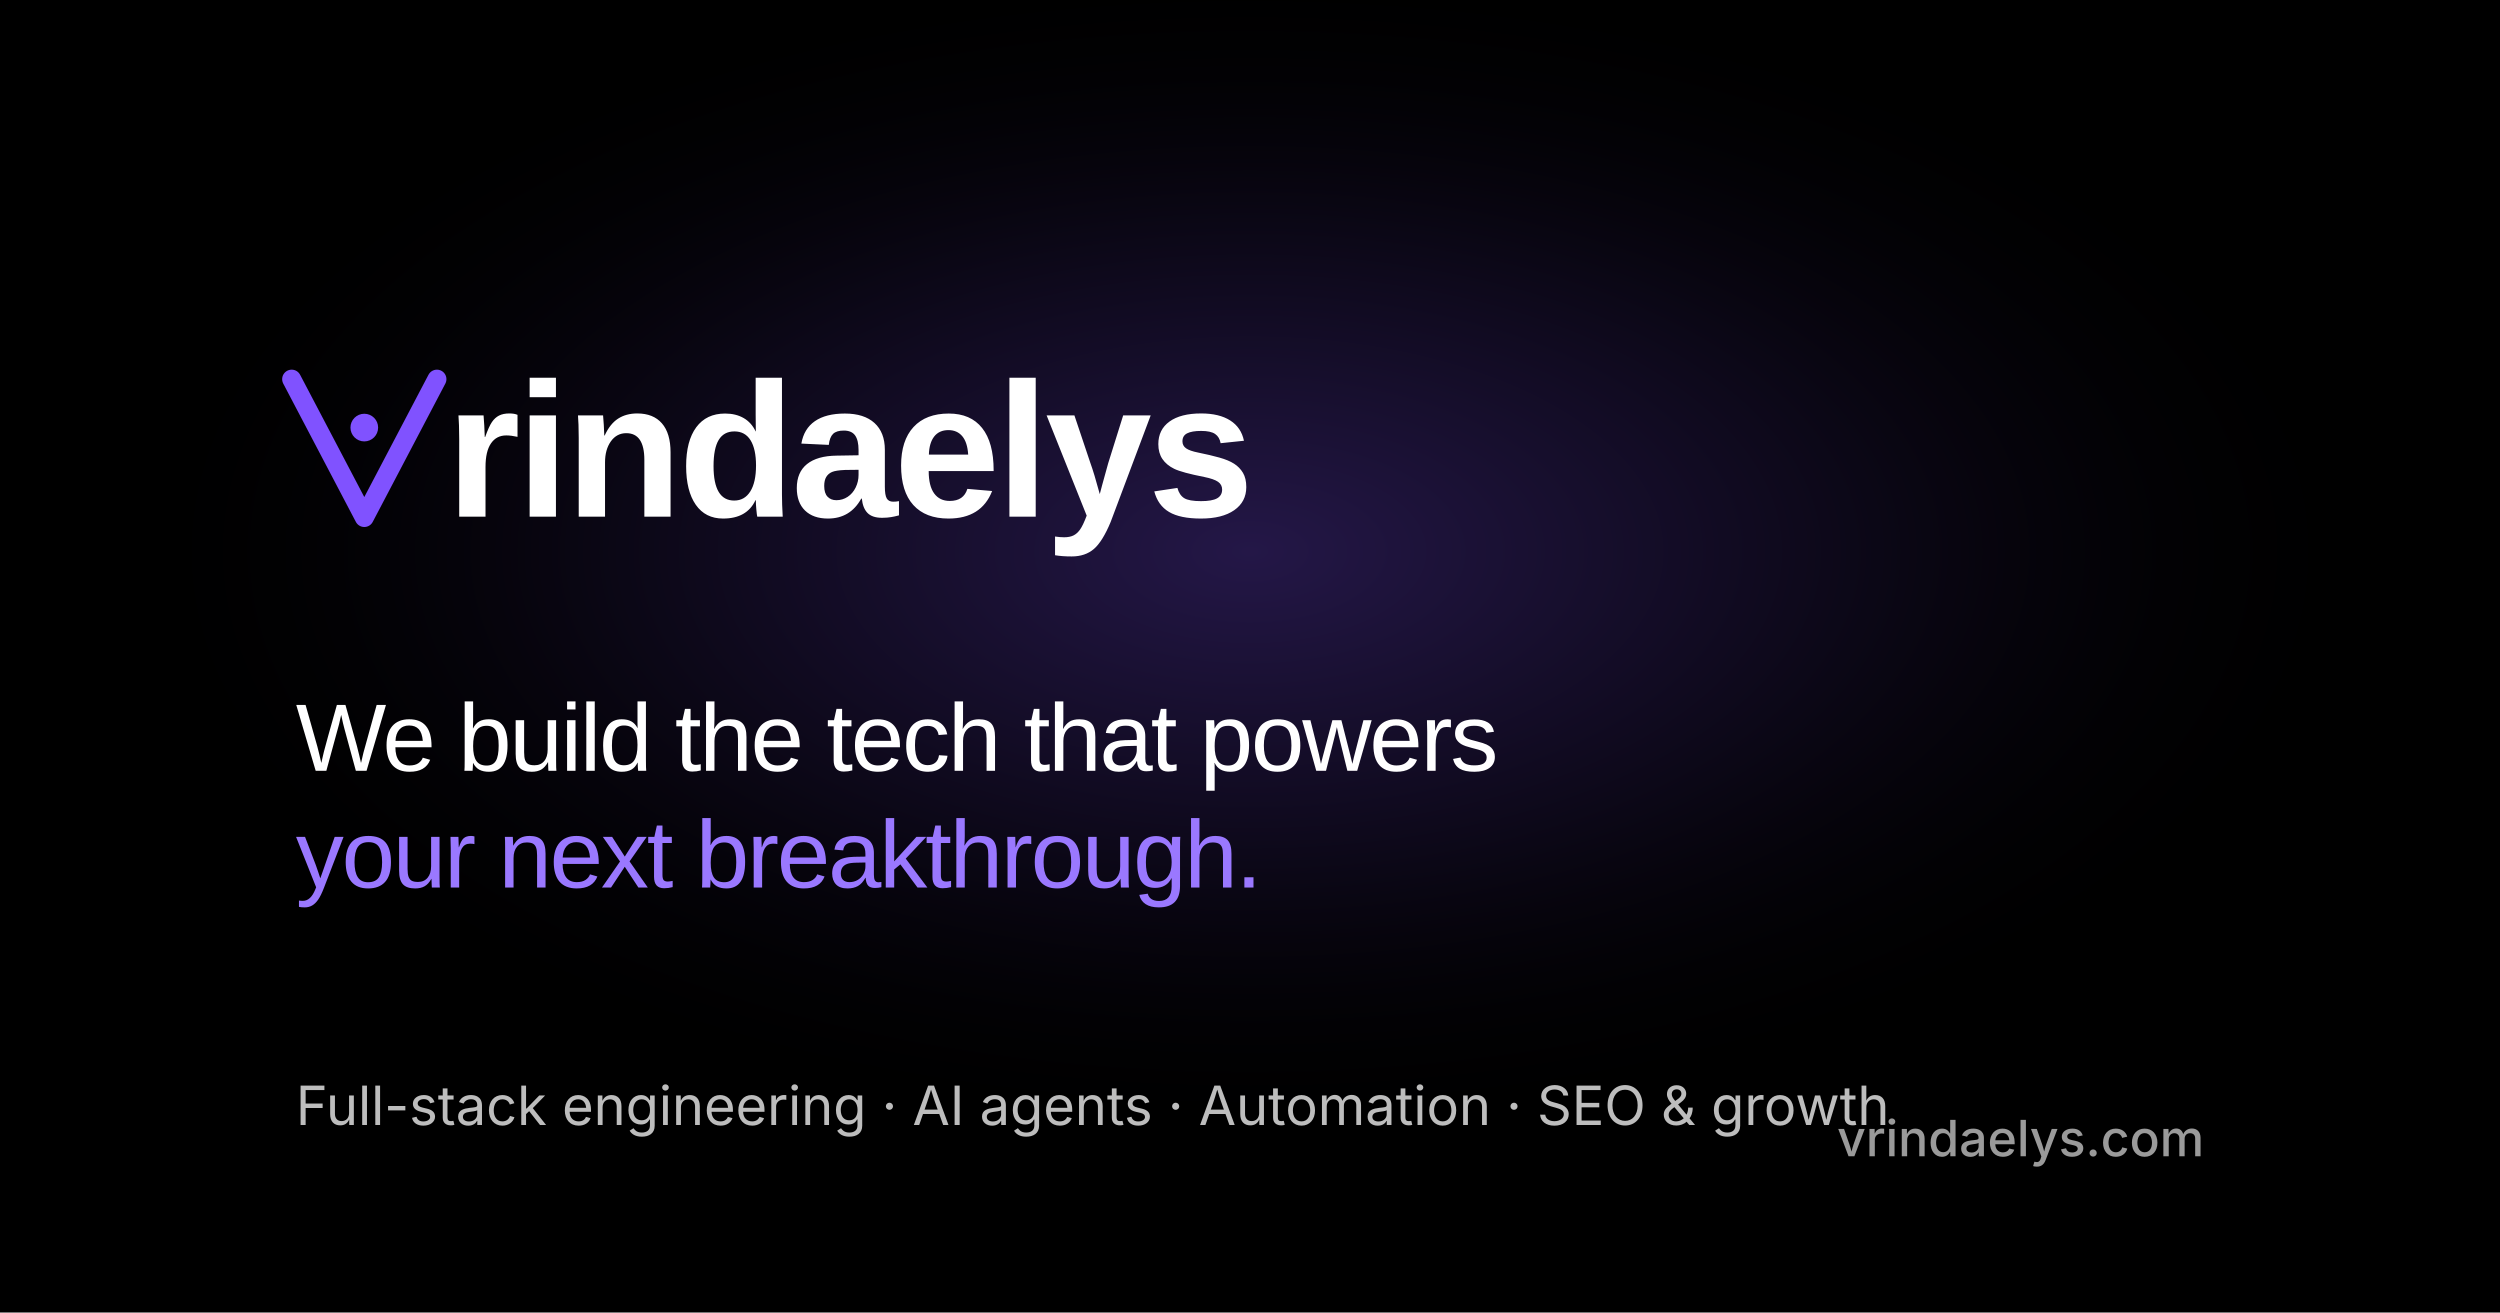
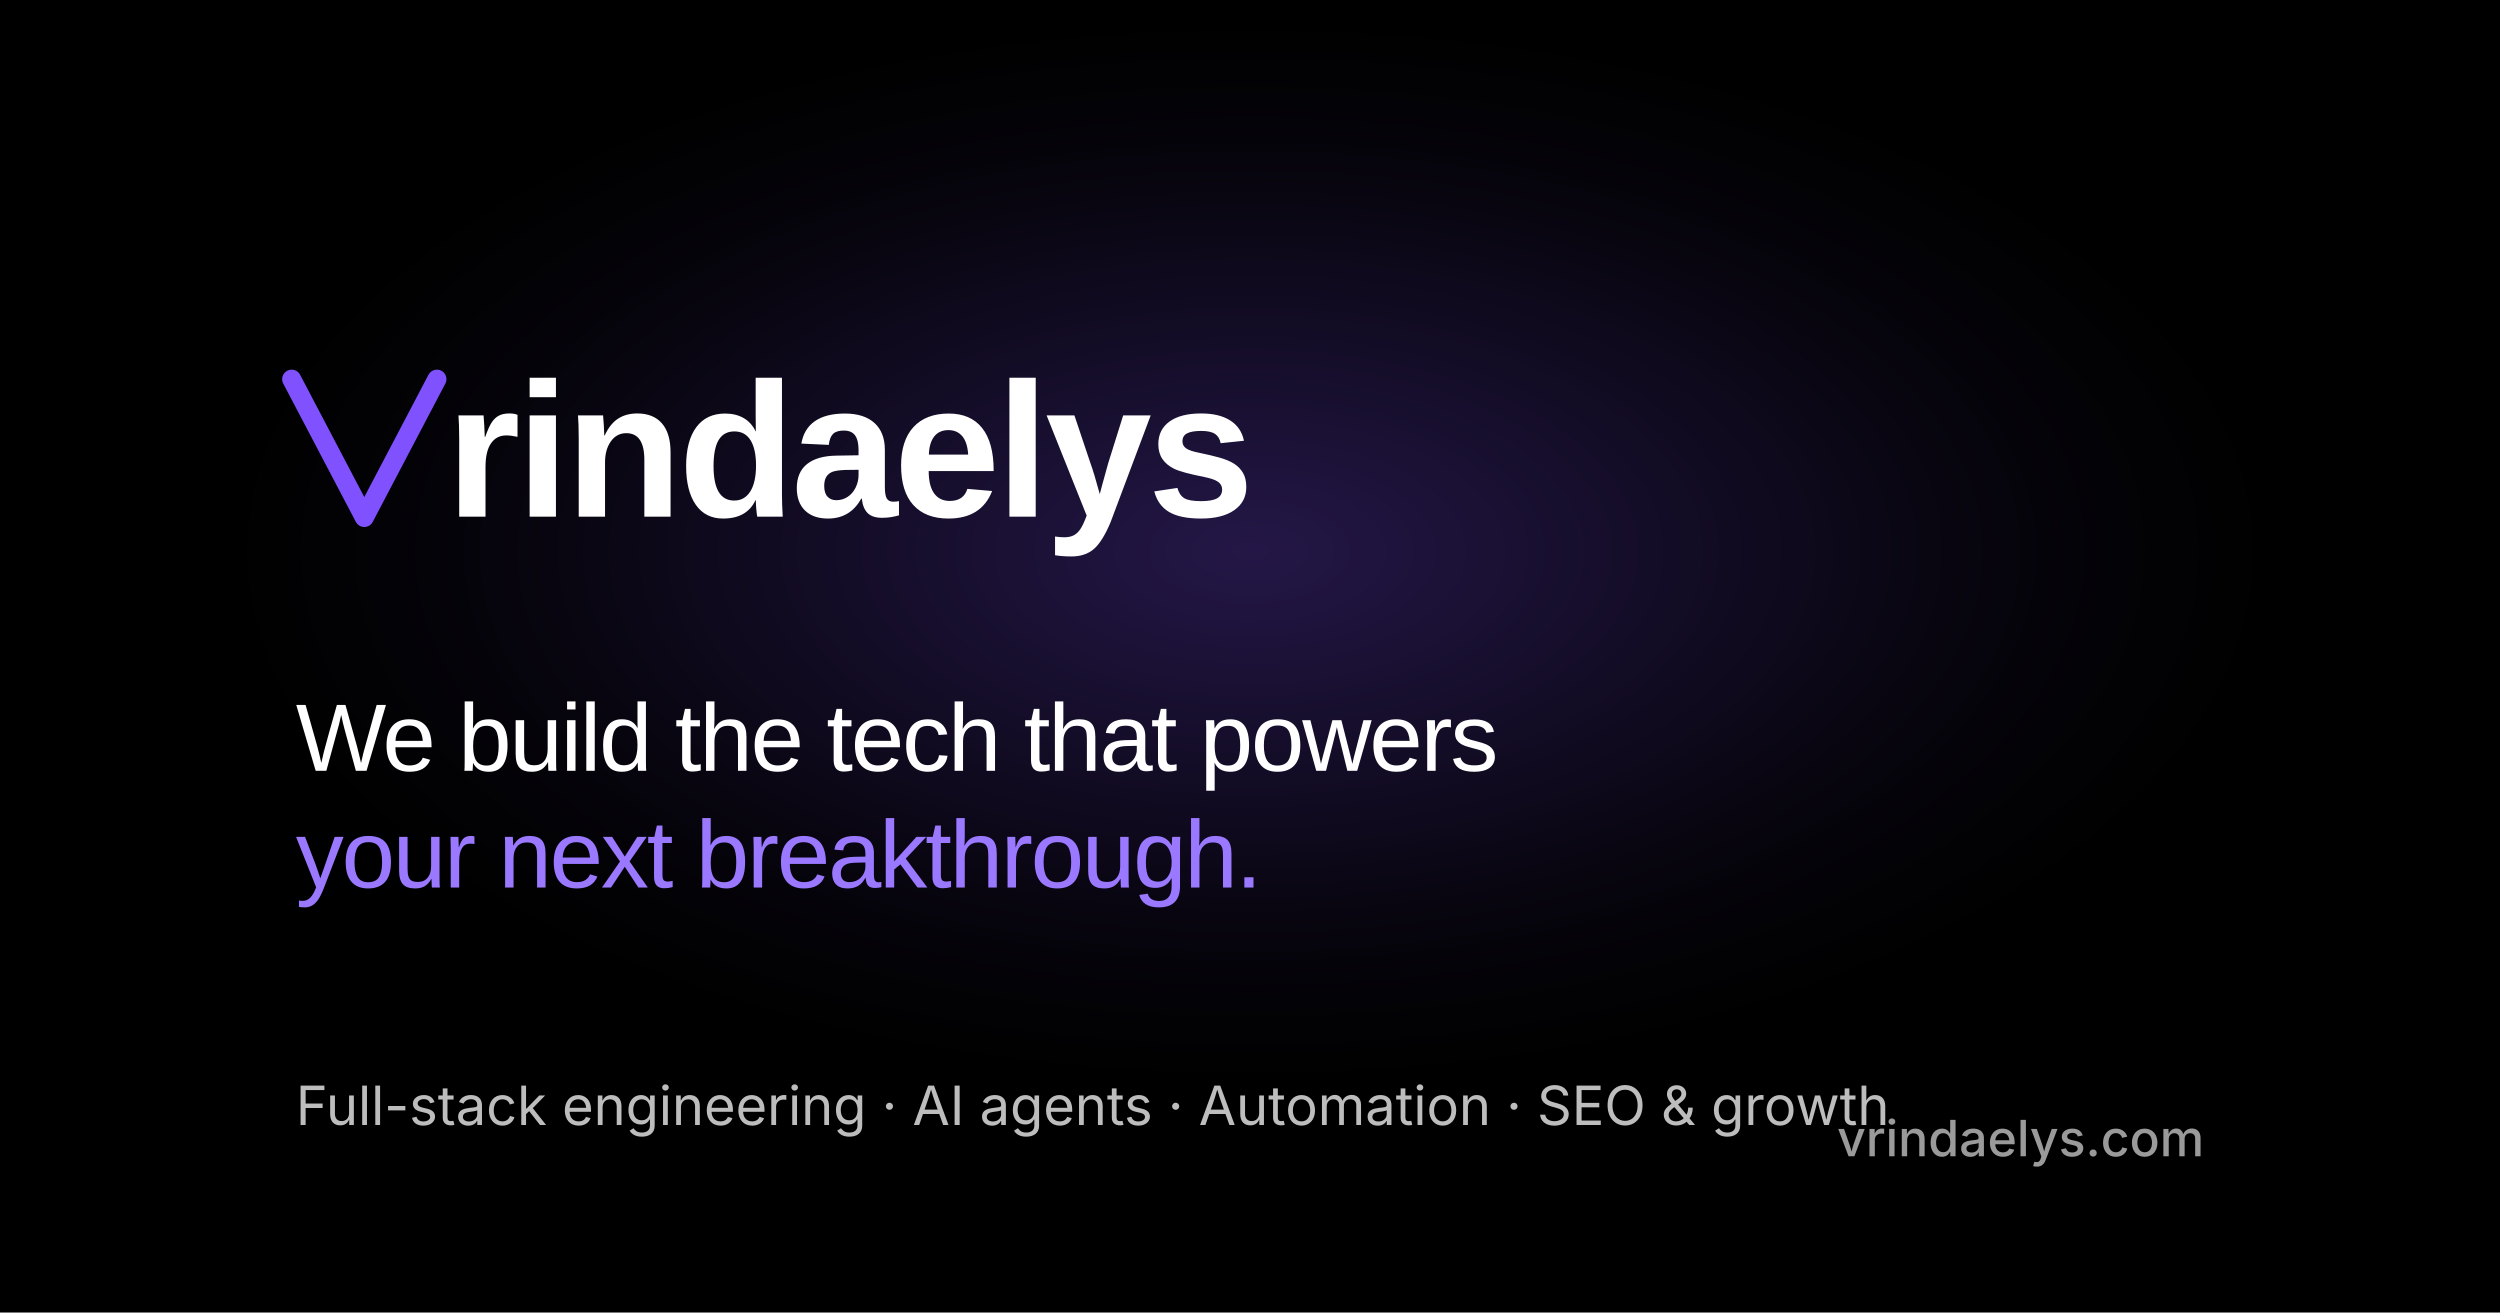
<svg xmlns="http://www.w3.org/2000/svg" width="1200" height="630" viewBox="0 0 1200 630">
  <defs>
    <radialGradient id="glow" cx="50%" cy="42%" r="60%">
      <stop offset="0%" stop-color="#8052ff" stop-opacity="0.28" />
      <stop offset="45%" stop-color="#8052ff" stop-opacity="0.07" />
      <stop offset="75%" stop-color="#000000" stop-opacity="0" />
    </radialGradient>
  </defs>
  <rect width="1200" height="630" fill="#000000" />
  <rect width="1200" height="630" fill="url(#glow)" />
  <g transform="translate(140,161.25) scale(0.83)">
    <path d="M0 25 L42 105 L84 25" stroke="#8052ff" stroke-width="11" fill="none" stroke-linecap="round" stroke-linejoin="round" />
-     <circle cx="42" cy="53" r="8" fill="#8052ff" />
  </g>
  <text x="214" y="248" font-family="'Space Grotesk', Arial, sans-serif" font-size="92" font-weight="600" fill="#ffffff" letter-spacing="-2">rindaelys</text>
  <text x="142" y="370" font-family="'Space Grotesk', Arial, sans-serif" font-size="46" font-weight="300" fill="#ffffff" letter-spacing="-1">We build the tech that powers</text>
  <text x="142" y="426" font-family="'Space Grotesk', Arial, sans-serif" font-size="46" font-weight="300" fill="#9a78ff" letter-spacing="-1">your next breakthrough.</text>
  <text x="142" y="540" font-family="'Inter', Arial, sans-serif" font-size="26" font-weight="400" fill="#bdbdbd">Full-stack engineering · AI agents · Automation · SEO &amp; growth</text>
  <text x="1058" y="555" font-family="'Inter', Arial, sans-serif" font-size="24" font-weight="500" fill="#9a9a9a" text-anchor="end">vrindaelys.com</text>
</svg>
